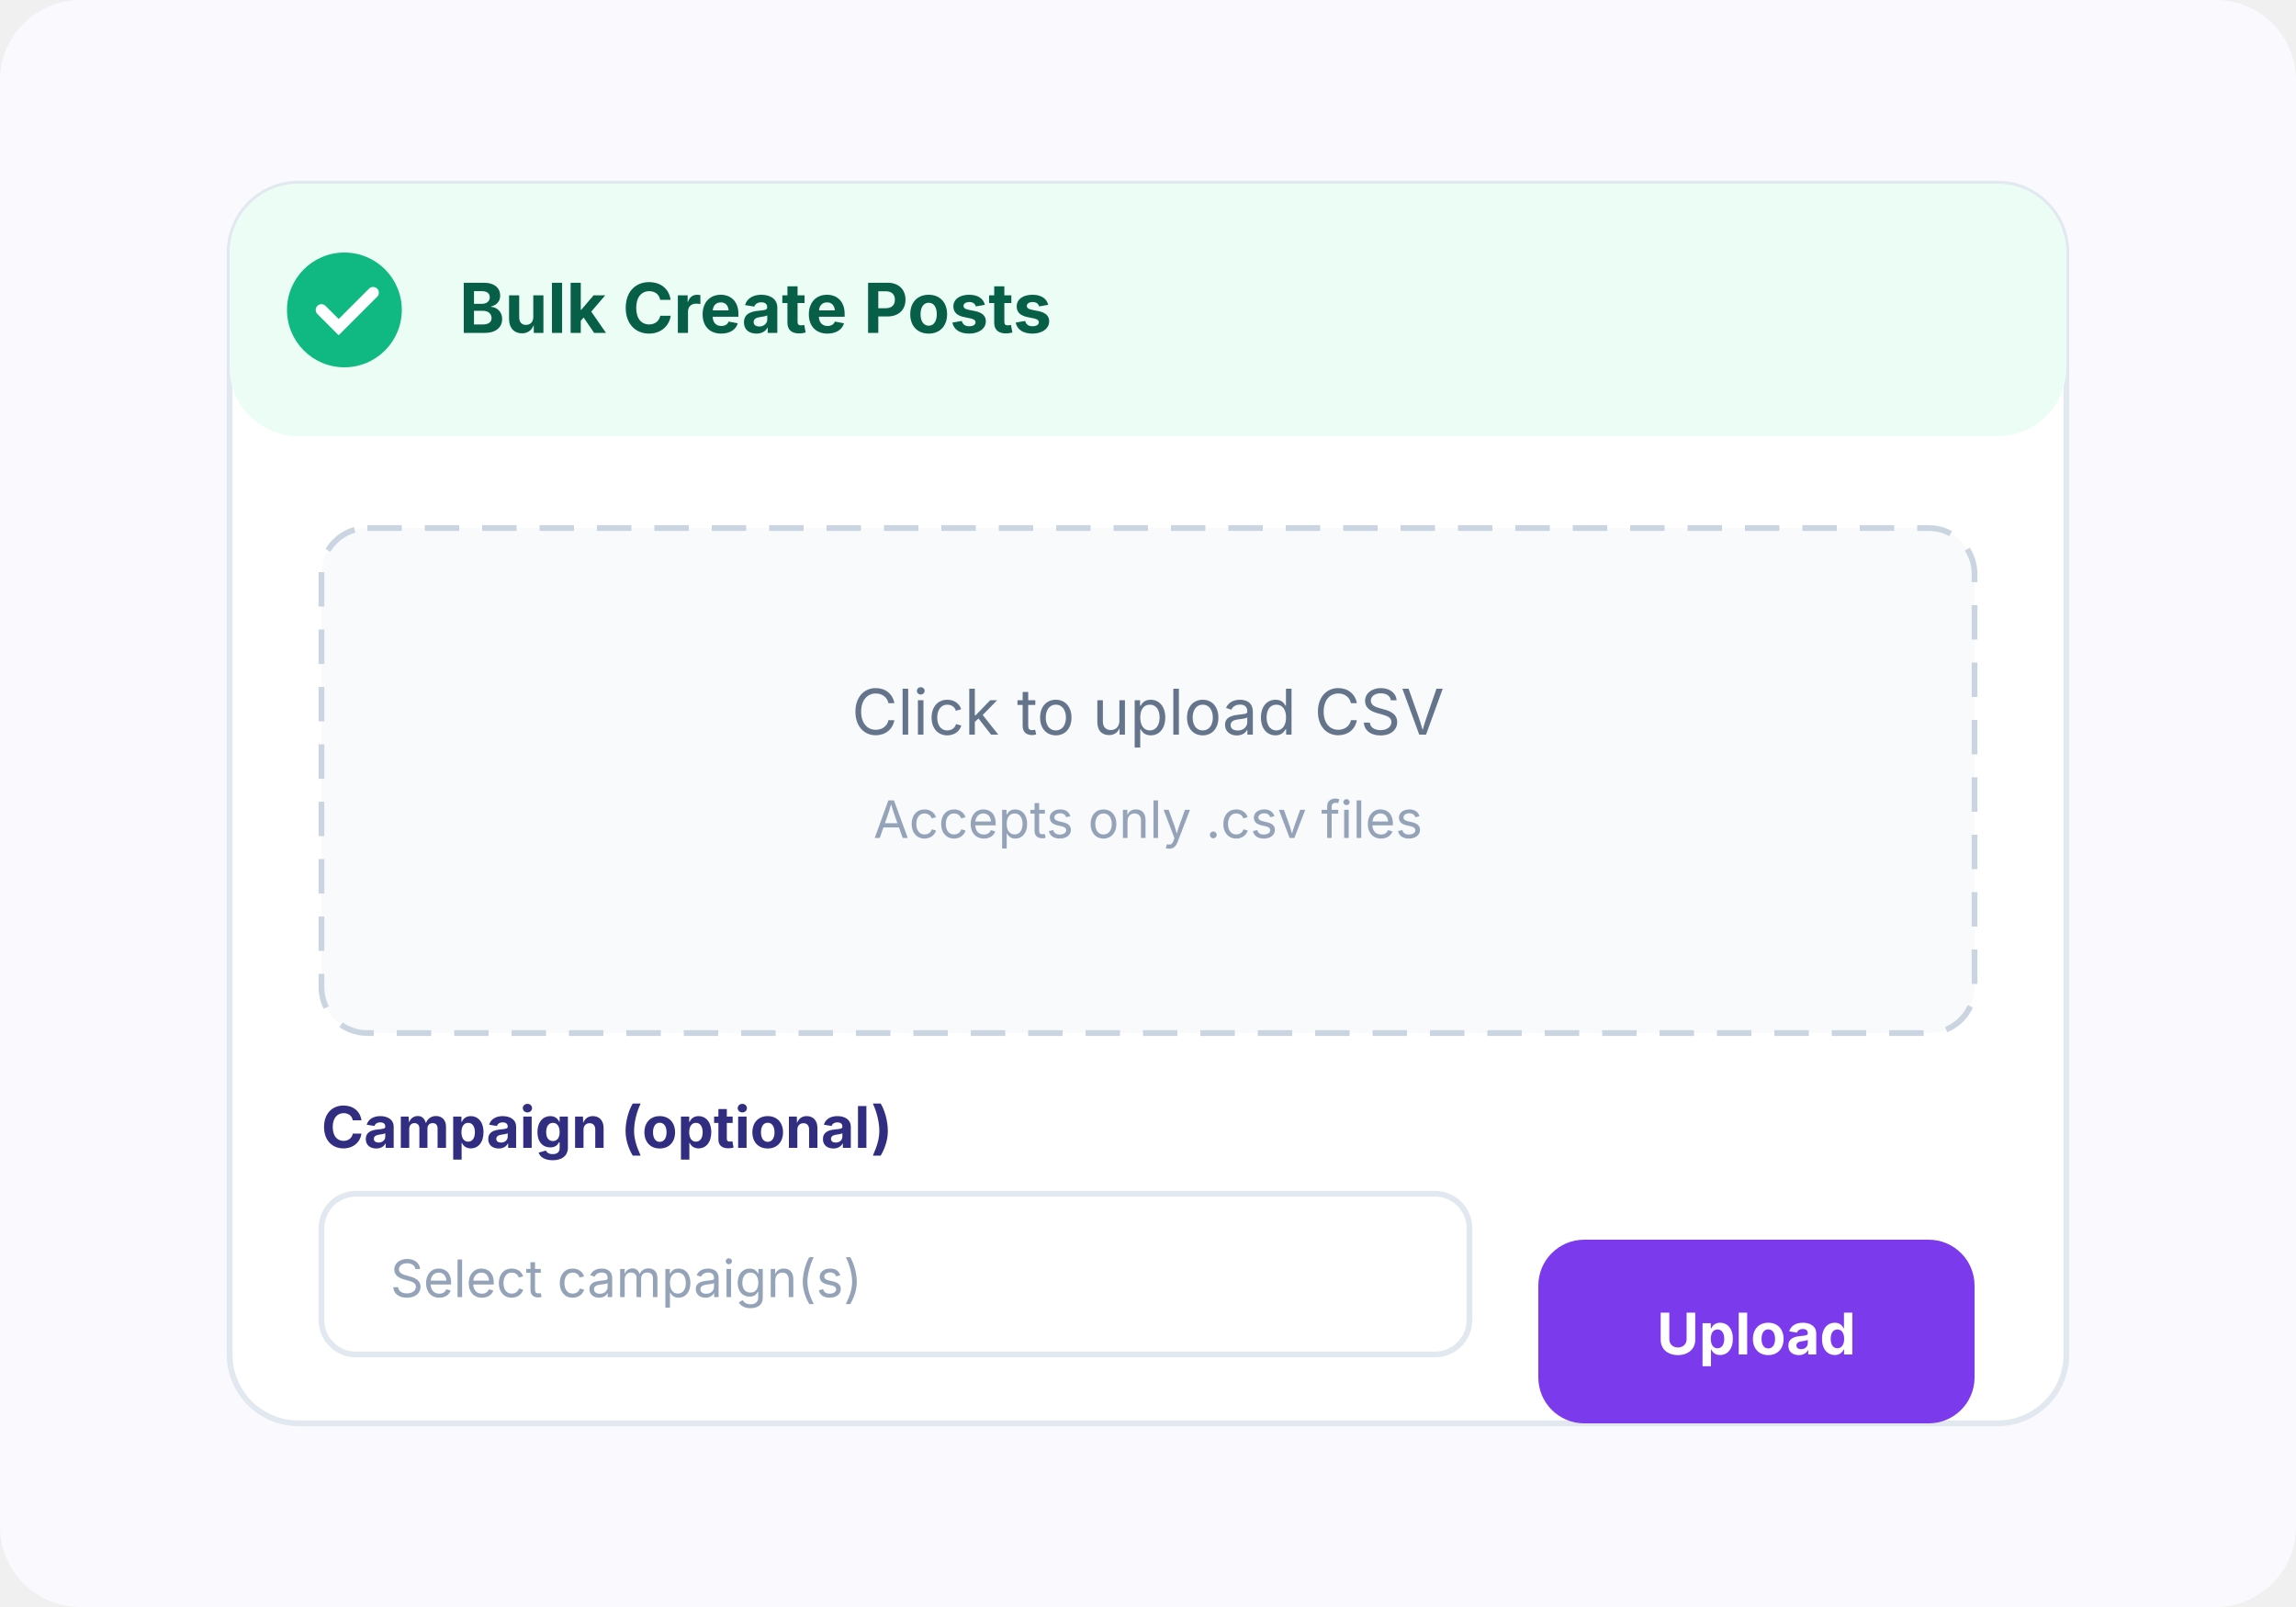
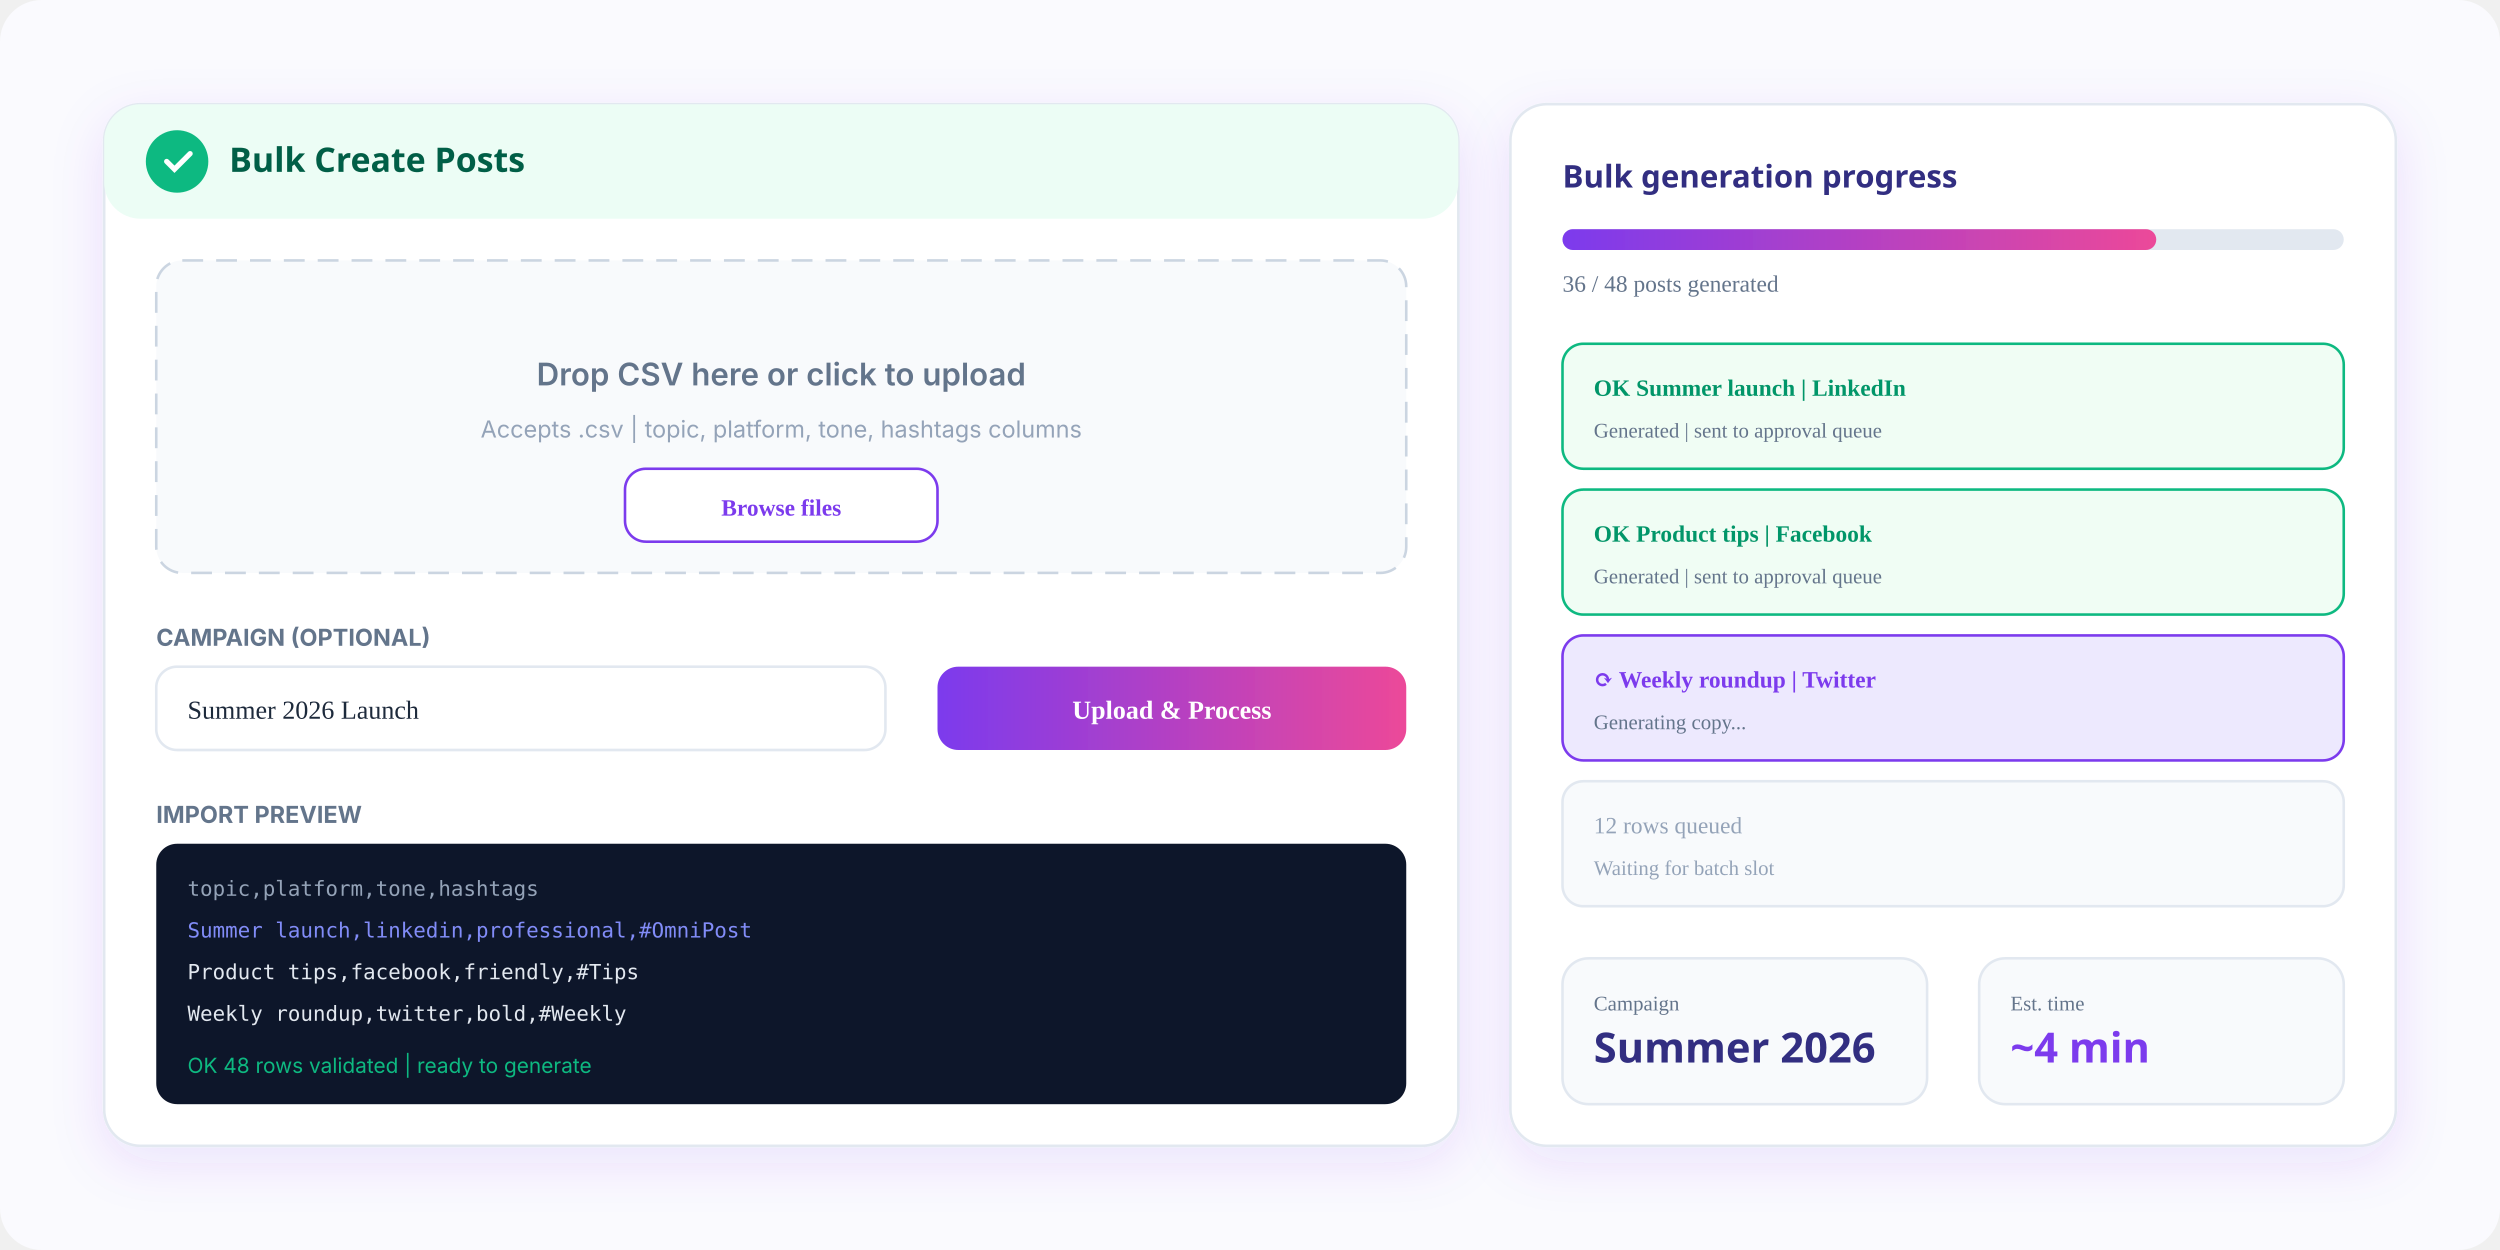
- <svg xmlns="http://www.w3.org/2000/svg" viewBox="0 0 400 280" role="img" aria-label="OmniPost bulk CSV upload">
-   <rect width="400" height="280" rx="14" fill="#FAFAFE" />
-   <rect x="40" y="32" width="320" height="216" rx="12" fill="white" stroke="#E2E8F0" />
-   <rect x="40" y="32" width="320" height="44" rx="12" fill="#ECFDF5" />
-   <circle cx="60" cy="54" r="10" fill="#10B981" />
-   <path d="M56,54l3,3 6-6" fill="none" stroke="white" stroke-width="2" stroke-linecap="round" />
-   <text x="80" y="58" font-family="Inter,Arial,sans-serif" font-size="12" font-weight="700" fill="#065F46">Bulk Create Posts</text>
-   <rect x="56" y="92" width="288" height="88" rx="8" fill="#F8FAFC" stroke="#CBD5E1" stroke-dasharray="6 4" />
-   <text x="200" y="128" text-anchor="middle" font-family="Inter,Arial,sans-serif" font-size="11" fill="#64748B">Click to upload CSV</text>
-   <text x="200" y="146" text-anchor="middle" font-family="Inter,Arial,sans-serif" font-size="9" fill="#94A3B8">Accepts only .csv files</text>
-   <text x="56" y="200" font-family="Inter,Arial,sans-serif" font-size="10" font-weight="700" fill="#312E81">Campaign (optional)</text>
-   <rect x="56" y="208" width="200" height="28" rx="6" fill="white" stroke="#E2E8F0" />
-   <text x="68" y="226" font-family="Inter,Arial,sans-serif" font-size="9" fill="#94A3B8">Select campaign(s)</text>
-   <rect x="268" y="216" width="76" height="32" rx="8" fill="#7C3AED" />
-   <text x="306" y="236" text-anchor="middle" font-family="Inter,Arial,sans-serif" font-size="10" font-weight="700" fill="white">Upload</text>
+ <svg xmlns="http://www.w3.org/2000/svg" viewBox="0 0 960 480" role="img" aria-label="OmniPost bulk CSV upload">
+   <defs>
+     <filter id="opbSh">
+       <feDropShadow dx="0" dy="6" stdDeviation="10" flood-color="#7C3AED" flood-opacity="0.12" />
+     </filter>
+     <linearGradient id="opbGrad" x1="0%" y1="0%" x2="100%" y2="0%">
+       <stop offset="0%" stop-color="#7C3AED" />
+       <stop offset="100%" stop-color="#EC4899" />
+     </linearGradient>
+     <style>
+       .opb-pulse{animation:opbPulse 2s ease-in-out infinite}
+       @keyframes opbPulse{0%,100%{opacity:1}50%{opacity:.5}}
+     </style>
+   </defs>
+   <rect width="960" height="480" rx="16" fill="#FAFAFE" />
+   <g filter="url(#opbSh)">
+     <rect x="40" y="40" width="520" height="400" rx="14" fill="#FFFFFF" stroke="#E2E8F0" />
+     <rect x="40" y="40" width="520" height="44" rx="14" fill="#ECFDF5" />
+     <circle cx="68" cy="62" r="12" fill="#10B981" />
+     <path d="M64,62l3,3 6-6" fill="none" stroke="white" stroke-width="2" stroke-linecap="round" />
+     <text x="88" y="66" font-family="Space Grotesk,sans-serif" font-size="13" font-weight="800" fill="#065F46">Bulk Create Posts</text>
+     <rect x="60" y="100" width="480" height="120" rx="10" fill="#F8FAFC" stroke="#CBD5E1" stroke-dasharray="8 5" />
+     <text x="300" y="148" text-anchor="middle" font-family="Inter,sans-serif" font-size="12" font-weight="600" fill="#64748B">Drop CSV here or click to upload</text>
+     <text x="300" y="168" text-anchor="middle" font-family="Inter,sans-serif" font-size="9" fill="#94A3B8">Accepts .csv  |  topic, platform, tone, hashtags columns</text>
+     <rect x="240" y="180" width="120" height="28" rx="8" fill="#FFFFFF" stroke="#7C3AED" />
+     <text x="300" y="198" text-anchor="middle" font-size="9" font-weight="600" fill="#7C3AED">Browse files</text>
+     <text x="60" y="248" font-family="Inter,sans-serif" font-size="9" font-weight="700" fill="#64748B">CAMPAIGN (OPTIONAL)</text>
+     <rect x="60" y="256" width="280" height="32" rx="8" fill="#FFFFFF" stroke="#E2E8F0" />
+     <text x="72" y="276" font-size="10" fill="#1E293B">Summer 2026 Launch</text>
+     <rect x="360" y="256" width="180" height="32" rx="8" fill="url(#opbGrad)" />
+     <text x="450" y="276" text-anchor="middle" font-size="10" font-weight="700" fill="#FFFFFF">Upload &amp; Process</text>
+     <text x="60" y="316" font-family="Inter,sans-serif" font-size="9" font-weight="700" fill="#64748B">IMPORT PREVIEW</text>
+     <rect x="60" y="324" width="480" height="100" rx="8" fill="#0F172A" />
+     <text x="72" y="344" font-family="monospace" font-size="8" fill="#94A3B8">topic,platform,tone,hashtags</text>
+     <text x="72" y="360" font-family="monospace" font-size="8" fill="#818CF8">Summer launch,linkedin,professional,#OmniPost</text>
+     <text x="72" y="376" font-family="monospace" font-size="8" fill="#E2E8F0">Product tips,facebook,friendly,#Tips</text>
+     <text x="72" y="392" font-family="monospace" font-size="8" fill="#E2E8F0">Weekly roundup,twitter,bold,#Weekly</text>
+     <text x="72" y="412" font-family="Inter,sans-serif" font-size="8" fill="#10B981" class="opb-pulse">OK 48 rows validated  |  ready to generate</text>
+   </g>
+   <g filter="url(#opbSh)">
+     <rect x="580" y="40" width="340" height="400" rx="14" fill="#FFFFFF" stroke="#E2E8F0" />
+     <text x="600" y="72" font-family="Space Grotesk,sans-serif" font-size="12" font-weight="700" fill="#312E81">Bulk generation progress</text>
+     <rect x="600" y="88" width="300" height="8" rx="4" fill="#E2E8F0" />
+     <rect x="600" y="88" width="228" height="8" rx="4" fill="url(#opbGrad)" />
+     <text x="600" y="112" font-size="9" fill="#64748B">36 / 48 posts generated</text>
+     <rect x="600" y="132" width="300" height="48" rx="8" fill="#F0FDF4" stroke="#10B981" />
+     <text x="612" y="152" font-size="9" font-weight="600" fill="#059669">OK Summer launch  |  LinkedIn</text>
+     <text x="612" y="168" font-size="8" fill="#64748B">Generated  |  sent to approval queue</text>
+     <rect x="600" y="188" width="300" height="48" rx="8" fill="#F0FDF4" stroke="#10B981" />
+     <text x="612" y="208" font-size="9" font-weight="600" fill="#059669">OK Product tips  |  Facebook</text>
+     <text x="612" y="224" font-size="8" fill="#64748B">Generated  |  sent to approval queue</text>
+     <rect x="600" y="244" width="300" height="48" rx="8" fill="#EDE9FE" stroke="#7C3AED" />
+     <text x="612" y="264" font-size="9" font-weight="600" fill="#7C3AED">⟳ Weekly roundup  |  Twitter</text>
+     <text x="612" y="280" font-size="8" fill="#64748B">Generating copy...</text>
+     <rect x="600" y="300" width="300" height="48" rx="8" fill="#F8FAFC" stroke="#E2E8F0" />
+     <text x="612" y="320" font-size="9" fill="#94A3B8">12 rows queued</text>
+     <text x="612" y="336" font-size="8" fill="#94A3B8">Waiting for batch slot</text>
+     <rect x="600" y="368" width="140" height="56" rx="10" fill="#F8FAFC" stroke="#E2E8F0" />
+     <text x="612" y="388" font-size="8" fill="#64748B">Campaign</text>
+     <text x="612" y="408" font-family="Space Grotesk,sans-serif" font-size="16" font-weight="800" fill="#312E81">Summer 2026</text>
+     <rect x="760" y="368" width="140" height="56" rx="10" fill="#F8FAFC" stroke="#E2E8F0" />
+     <text x="772" y="388" font-size="8" fill="#64748B">Est. time</text>
+     <text x="772" y="408" font-family="Space Grotesk,sans-serif" font-size="16" font-weight="800" fill="#7C3AED">~4 min</text>
+   </g>
</svg>
